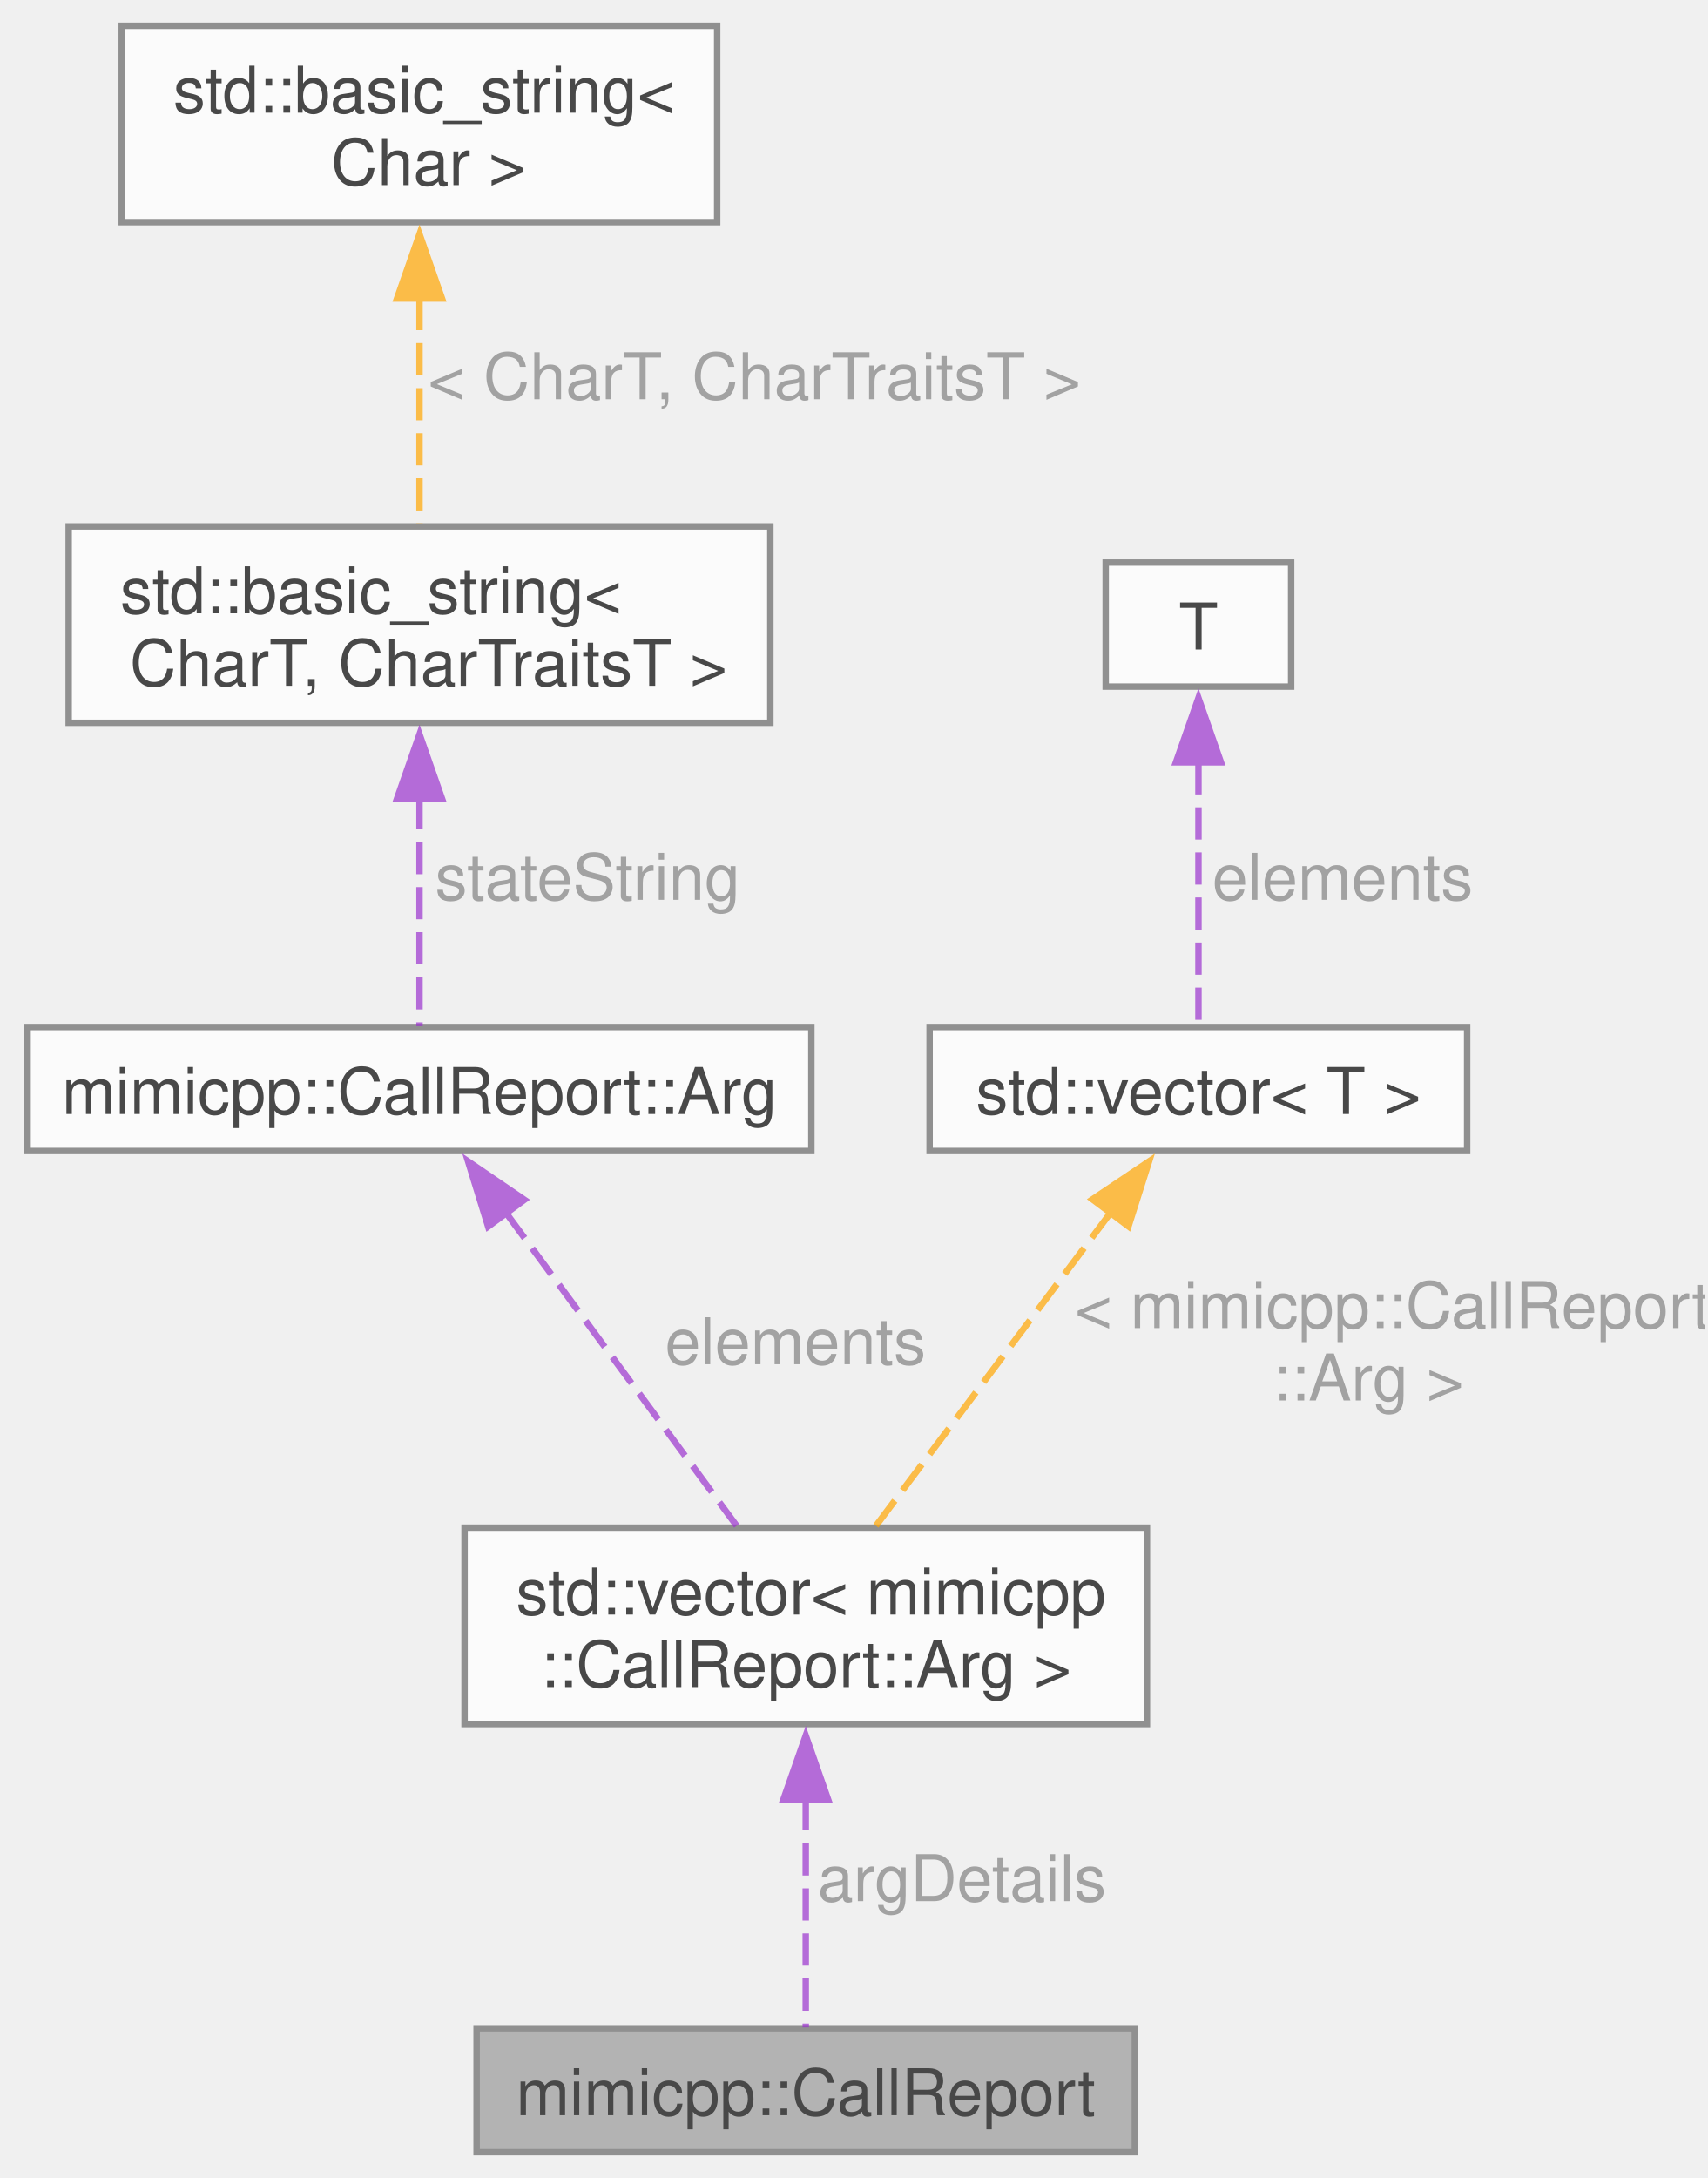
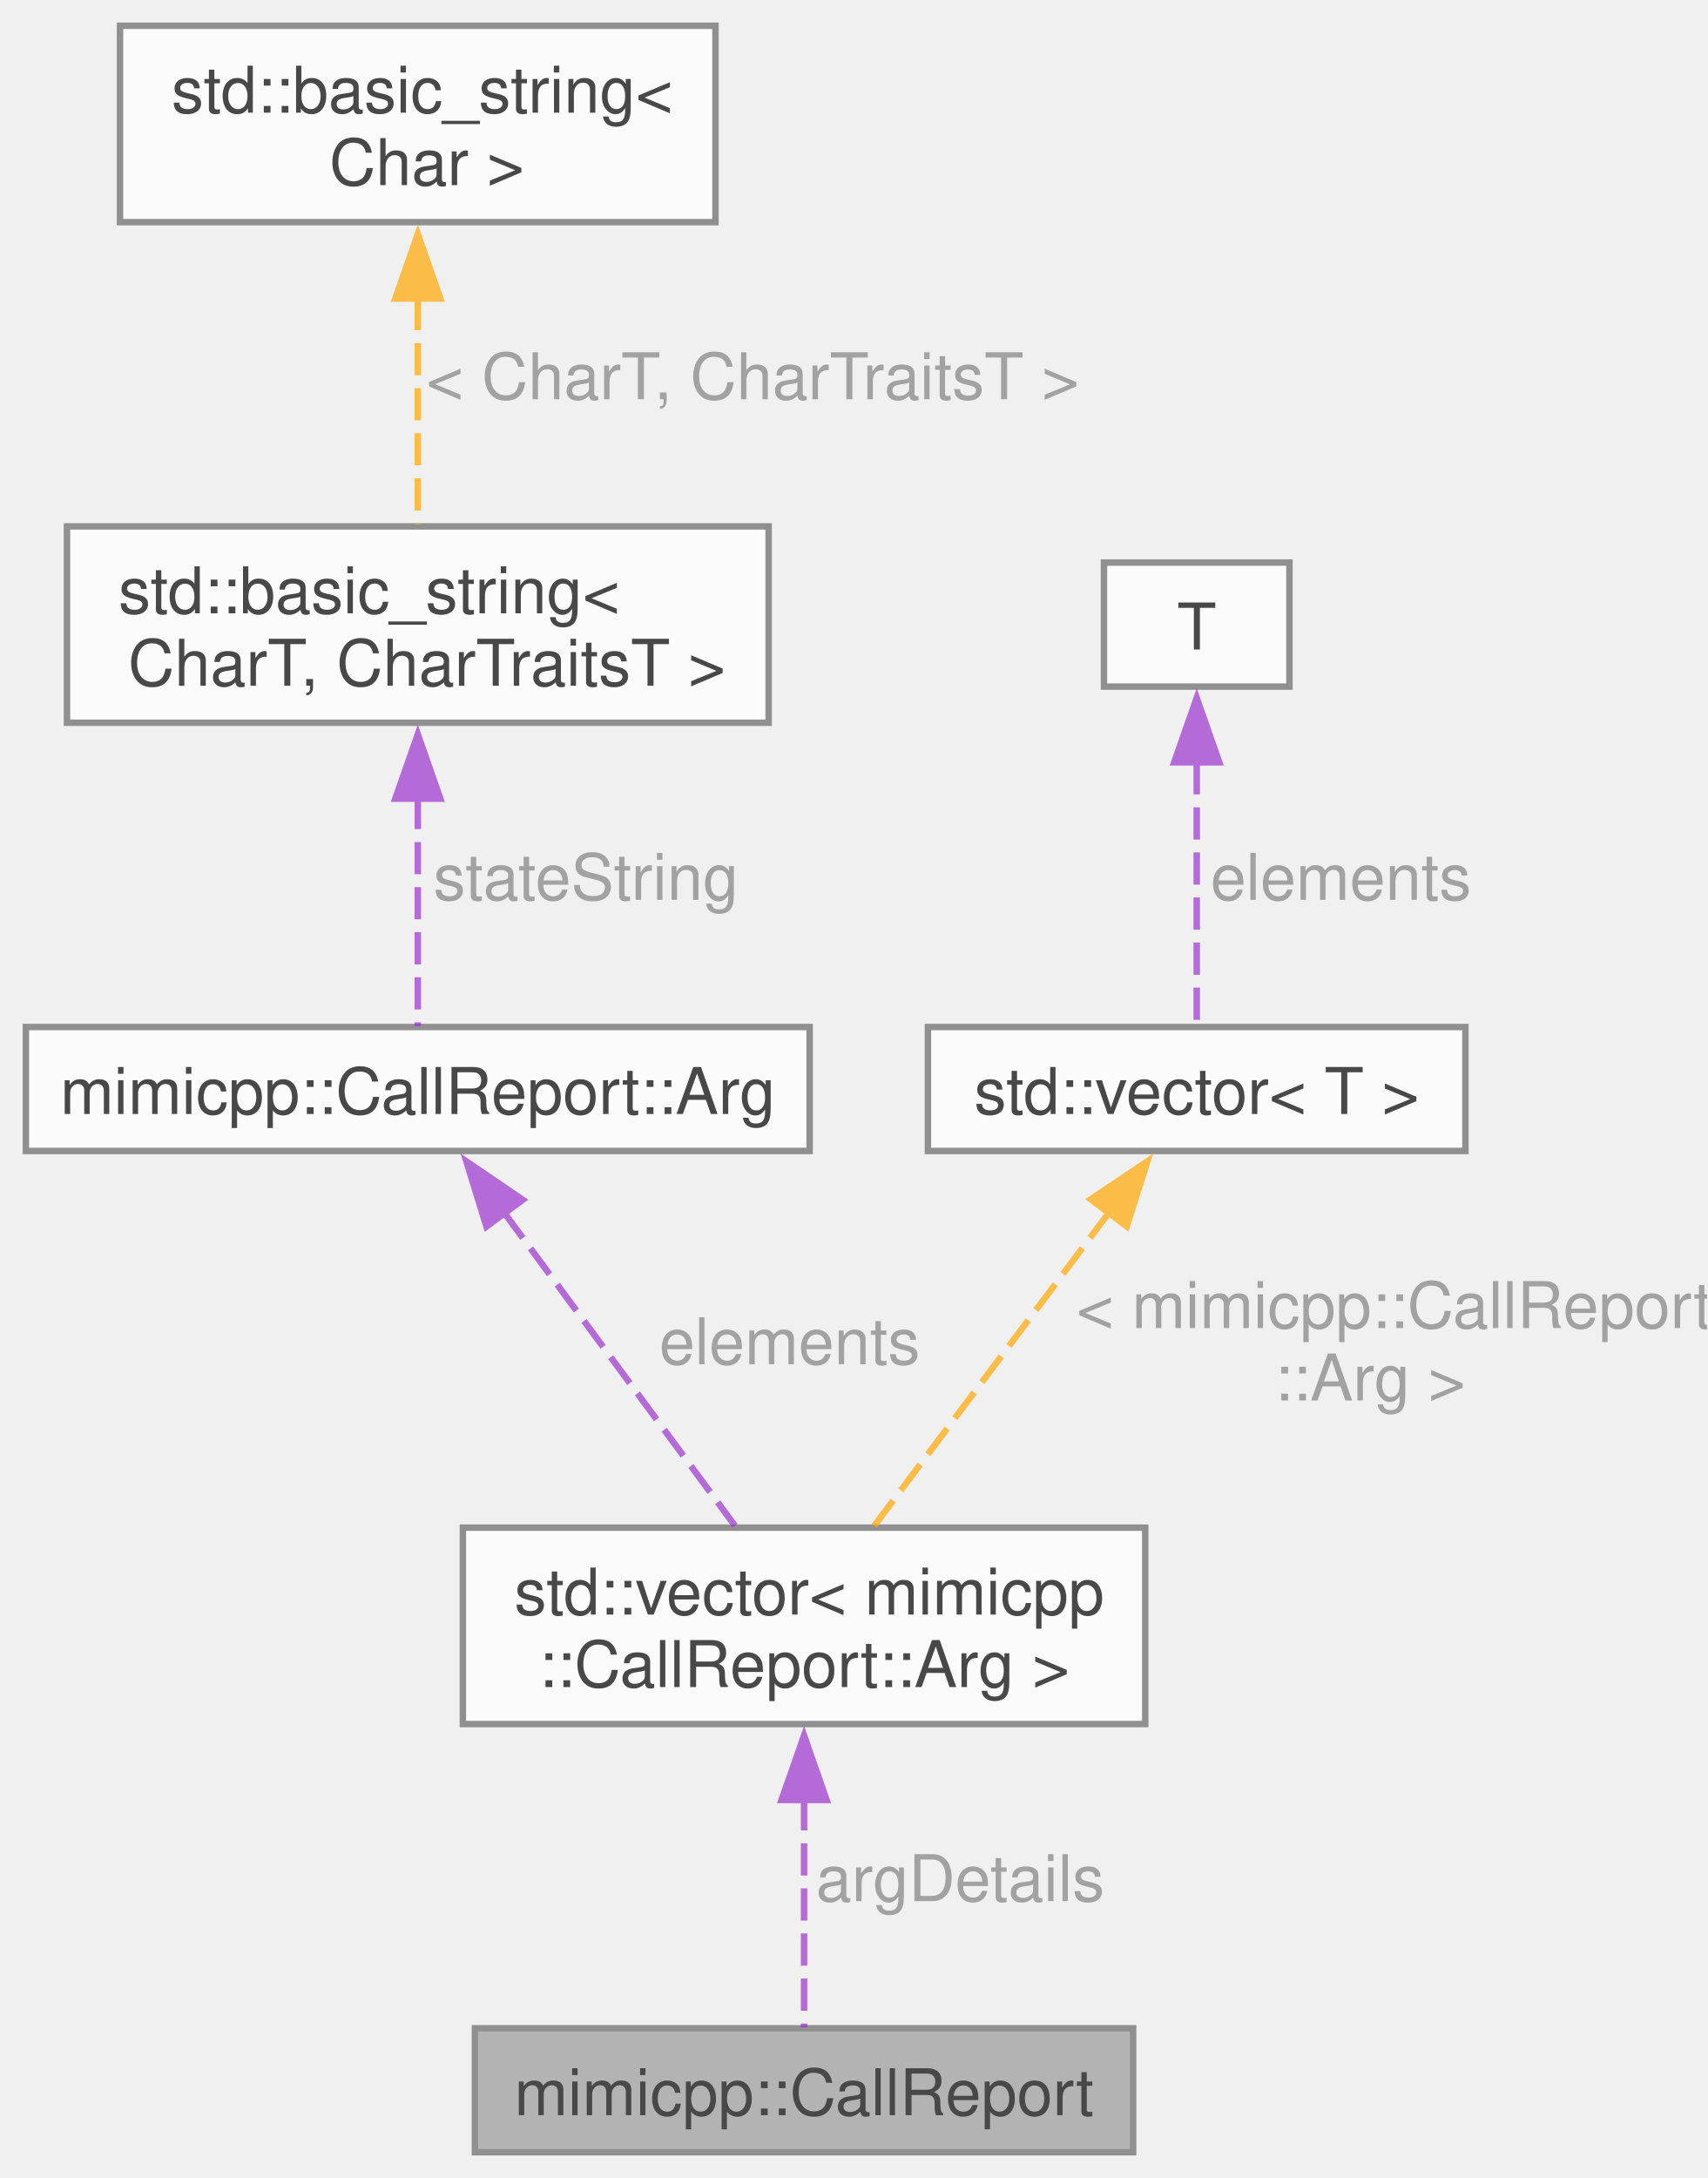
- <svg xmlns="http://www.w3.org/2000/svg" xmlns:xlink="http://www.w3.org/1999/xlink" width="265pt" height="338pt" viewBox="0.00 0.00 264.62 338.25">
+ <svg xmlns="http://www.w3.org/2000/svg" xmlns:xlink="http://www.w3.org/1999/xlink" width="265pt" height="338pt" viewBox="0.00 0.00 265.15 338.25">
  <svg id="main" version="1.1" xml:space="preserve">
    <style type="text/css">
.node, .edge {opacity: 0.7;}
.node.selected, .edge.selected {opacity: 1;}
.edge:hover path { stroke: red; }
.edge:hover polygon { stroke: red; fill: red; }
</style>
    <svg id="graph" class="graph">
      <g id="graph0" class="graph" transform="scale(1 1) rotate(0) translate(4 334.25)">
        <g id="Node000001" class="node">
          <g id="a_Node000001">
            <a xlink:title="Contains the extracted info from a typed call::Info.">
              <polygon fill="#999999" stroke="#666666" points="172,-19.25 69.75,-19.25 69.75,0 172,0 172,-19.25" />
              <text text-anchor="middle" x="120.88" y="-5.75" font-family="Helvetica,sans-Serif" font-size="10.00">mimicpp::CallReport</text>
            </a>
          </g>
        </g>
        <g id="Node000002" class="node">
          <g id="a_Node000002">
            <a xlink:title=" ">
              <polygon fill="white" stroke="#666666" points="173.88,-97 67.88,-97 67.88,-66.5 173.88,-66.5 173.88,-97" />
              <text text-anchor="start" x="75.88" y="-83.5" font-family="Helvetica,sans-Serif" font-size="10.00">std::vector&lt; mimicpp</text>
              <text text-anchor="middle" x="120.88" y="-72.25" font-family="Helvetica,sans-Serif" font-size="10.00">::CallReport::Arg &gt;</text>
            </a>
          </g>
        </g>
        <g id="edge1_Node000001_Node000002" class="edge">
          <g id="a_edge1_Node000001_Node000002">
            <a xlink:title=" ">
              <path fill="none" stroke="#9a32cd" stroke-dasharray="5,2" d="M120.88,-54.98C120.88,-42.48 120.88,-28.27 120.88,-19.38" />
              <polygon fill="#9a32cd" stroke="#9a32cd" points="117.38,-54.71 120.88,-64.71 124.38,-54.71 117.38,-54.71" />
            </a>
          </g>
          <text text-anchor="middle" x="143.75" y="-39" font-family="Helvetica,sans-Serif" font-size="10.00" fill="grey"> argDetails</text>
        </g>
        <g id="Node000003" class="node">
          <g id="a_Node000003">
            <a xlink:href="../../dc/d03/classmimicpp_1_1_call_report_1_1_arg.html" target="_top" xlink:title=" ">
              <polygon fill="white" stroke="#666666" points="121.75,-174.75 0,-174.75 0,-155.5 121.75,-155.5 121.75,-174.75" />
              <text text-anchor="middle" x="60.88" y="-161.25" font-family="Helvetica,sans-Serif" font-size="10.00">mimicpp::CallReport::Arg</text>
            </a>
          </g>
        </g>
        <g id="edge2_Node000002_Node000003" class="edge">
          <g id="a_edge2_Node000002_Node000003">
            <a xlink:title=" ">
              <path fill="none" stroke="#9a32cd" stroke-dasharray="5,2" d="M74.23,-146.01C85.05,-131.34 100.1,-110.92 110.15,-97.29" />
              <polygon fill="#9a32cd" stroke="#9a32cd" points="71.54,-143.76 68.42,-153.89 77.18,-147.92 71.54,-143.76" />
            </a>
          </g>
-           <text text-anchor="middle" x="117.88" y="-122.38" font-family="Helvetica,sans-Serif" font-size="10.00" fill="grey"> elements</text>
+           <text text-anchor="middle" x="117.25" y="-122.38" font-family="Helvetica,sans-Serif" font-size="10.00" fill="grey"> elements</text>
        </g>
        <g id="Node000004" class="node">
          <g id="a_Node000004">
            <a xlink:title=" ">
              <polygon fill="white" stroke="#666666" points="115.38,-252.5 6.38,-252.5 6.38,-222 115.38,-222 115.38,-252.5" />
              <text text-anchor="start" x="14.38" y="-239" font-family="Helvetica,sans-Serif" font-size="10.00">std::basic_string&lt;</text>
              <text text-anchor="middle" x="60.88" y="-227.75" font-family="Helvetica,sans-Serif" font-size="10.00"> CharT, CharTraitsT &gt;</text>
            </a>
          </g>
        </g>
        <g id="edge3_Node000003_Node000004" class="edge">
          <g id="a_edge3_Node000003_Node000004">
            <a xlink:title=" ">
              <path fill="none" stroke="#9a32cd" stroke-dasharray="5,2" d="M60.88,-210.48C60.88,-197.98 60.88,-183.77 60.88,-174.88" />
              <polygon fill="#9a32cd" stroke="#9a32cd" points="57.38,-210.21 60.88,-220.21 64.38,-210.21 57.38,-210.21" />
            </a>
          </g>
          <text text-anchor="middle" x="85.62" y="-194.5" font-family="Helvetica,sans-Serif" font-size="10.00" fill="grey"> stateString</text>
        </g>
        <g id="Node000005" class="node">
          <g id="a_Node000005">
            <a xlink:title=" ">
              <polygon fill="white" stroke="#666666" points="107.12,-330.25 14.62,-330.25 14.62,-299.75 107.12,-299.75 107.12,-330.25" />
              <text text-anchor="start" x="22.62" y="-316.75" font-family="Helvetica,sans-Serif" font-size="10.00">std::basic_string&lt;</text>
              <text text-anchor="middle" x="60.88" y="-305.5" font-family="Helvetica,sans-Serif" font-size="10.00"> Char &gt;</text>
            </a>
          </g>
        </g>
        <g id="edge4_Node000004_Node000005" class="edge">
          <g id="a_edge4_Node000004_Node000005">
            <a xlink:title=" ">
              <path fill="none" stroke="orange" stroke-dasharray="5,2" d="M60.88,-287.97C60.88,-276.21 60.88,-262.76 60.88,-252.81" />
              <polygon fill="orange" stroke="orange" points="57.38,-287.88 60.88,-297.88 64.38,-287.88 57.38,-287.88" />
            </a>
          </g>
          <text text-anchor="middle" x="111.5" y="-272.25" font-family="Helvetica,sans-Serif" font-size="10.00" fill="grey"> &lt; CharT, CharTraitsT &gt;</text>
        </g>
        <g id="Node000006" class="node">
          <g id="a_Node000006">
            <a xlink:title=" ">
              <polygon fill="white" stroke="#666666" points="223.62,-174.75 140.12,-174.75 140.12,-155.5 223.62,-155.5 223.62,-174.75" />
              <text text-anchor="middle" x="181.88" y="-161.25" font-family="Helvetica,sans-Serif" font-size="10.00">std::vector&lt; T &gt;</text>
            </a>
          </g>
        </g>
        <g id="edge5_Node000002_Node000006" class="edge">
          <g id="a_edge5_Node000002_Node000006">
            <a xlink:title=" ">
              <path fill="none" stroke="orange" stroke-dasharray="5,2" d="M168.3,-146.01C157.3,-131.34 141.99,-110.92 131.78,-97.29" />
              <polygon fill="orange" stroke="orange" points="165.41,-147.99 174.21,-153.89 171.01,-143.79 165.41,-147.99" />
            </a>
          </g>
-           <text text-anchor="start" x="159.88" y="-128" font-family="Helvetica,sans-Serif" font-size="10.00" fill="grey"> &lt; mimicpp::CallReport</text>
-           <text text-anchor="middle" x="208.25" y="-116.75" font-family="Helvetica,sans-Serif" font-size="10.00" fill="grey">::Arg &gt;</text>
+           <text text-anchor="start" x="160.4" y="-128" font-family="Helvetica,sans-Serif" font-size="10.00" fill="grey"> &lt; mimicpp::CallReport</text>
+           <text text-anchor="middle" x="208.78" y="-116.75" font-family="Helvetica,sans-Serif" font-size="10.00" fill="grey">::Arg &gt;</text>
        </g>
        <g id="Node000007" class="node">
          <g id="a_Node000007">
            <a xlink:title=" ">
              <polygon fill="white" stroke="#666666" points="196.28,-246.88 167.47,-246.88 167.47,-227.62 196.28,-227.62 196.28,-246.88" />
              <text text-anchor="middle" x="181.88" y="-233.38" font-family="Helvetica,sans-Serif" font-size="10.00">T</text>
            </a>
          </g>
        </g>
        <g id="edge6_Node000006_Node000007" class="edge">
          <g id="a_edge6_Node000006_Node000007">
            <a xlink:title=" ">
              <path fill="none" stroke="#9a32cd" stroke-dasharray="5,2" d="M181.88,-215.87C181.88,-202.39 181.88,-185.39 181.88,-175.16" />
              <polygon fill="#9a32cd" stroke="#9a32cd" points="178.38,-215.86 181.88,-225.86 185.38,-215.86 178.38,-215.86" />
            </a>
          </g>
          <text text-anchor="middle" x="202.88" y="-194.5" font-family="Helvetica,sans-Serif" font-size="10.00" fill="grey"> elements</text>
        </g>
      </g>
    </svg>
  </svg>
  <style type="text/css">

[data-mouse-over-selected='false'] { opacity: 0.7; }
[data-mouse-over-selected='true']  { opacity: 1.0; }

</style>
</svg>
